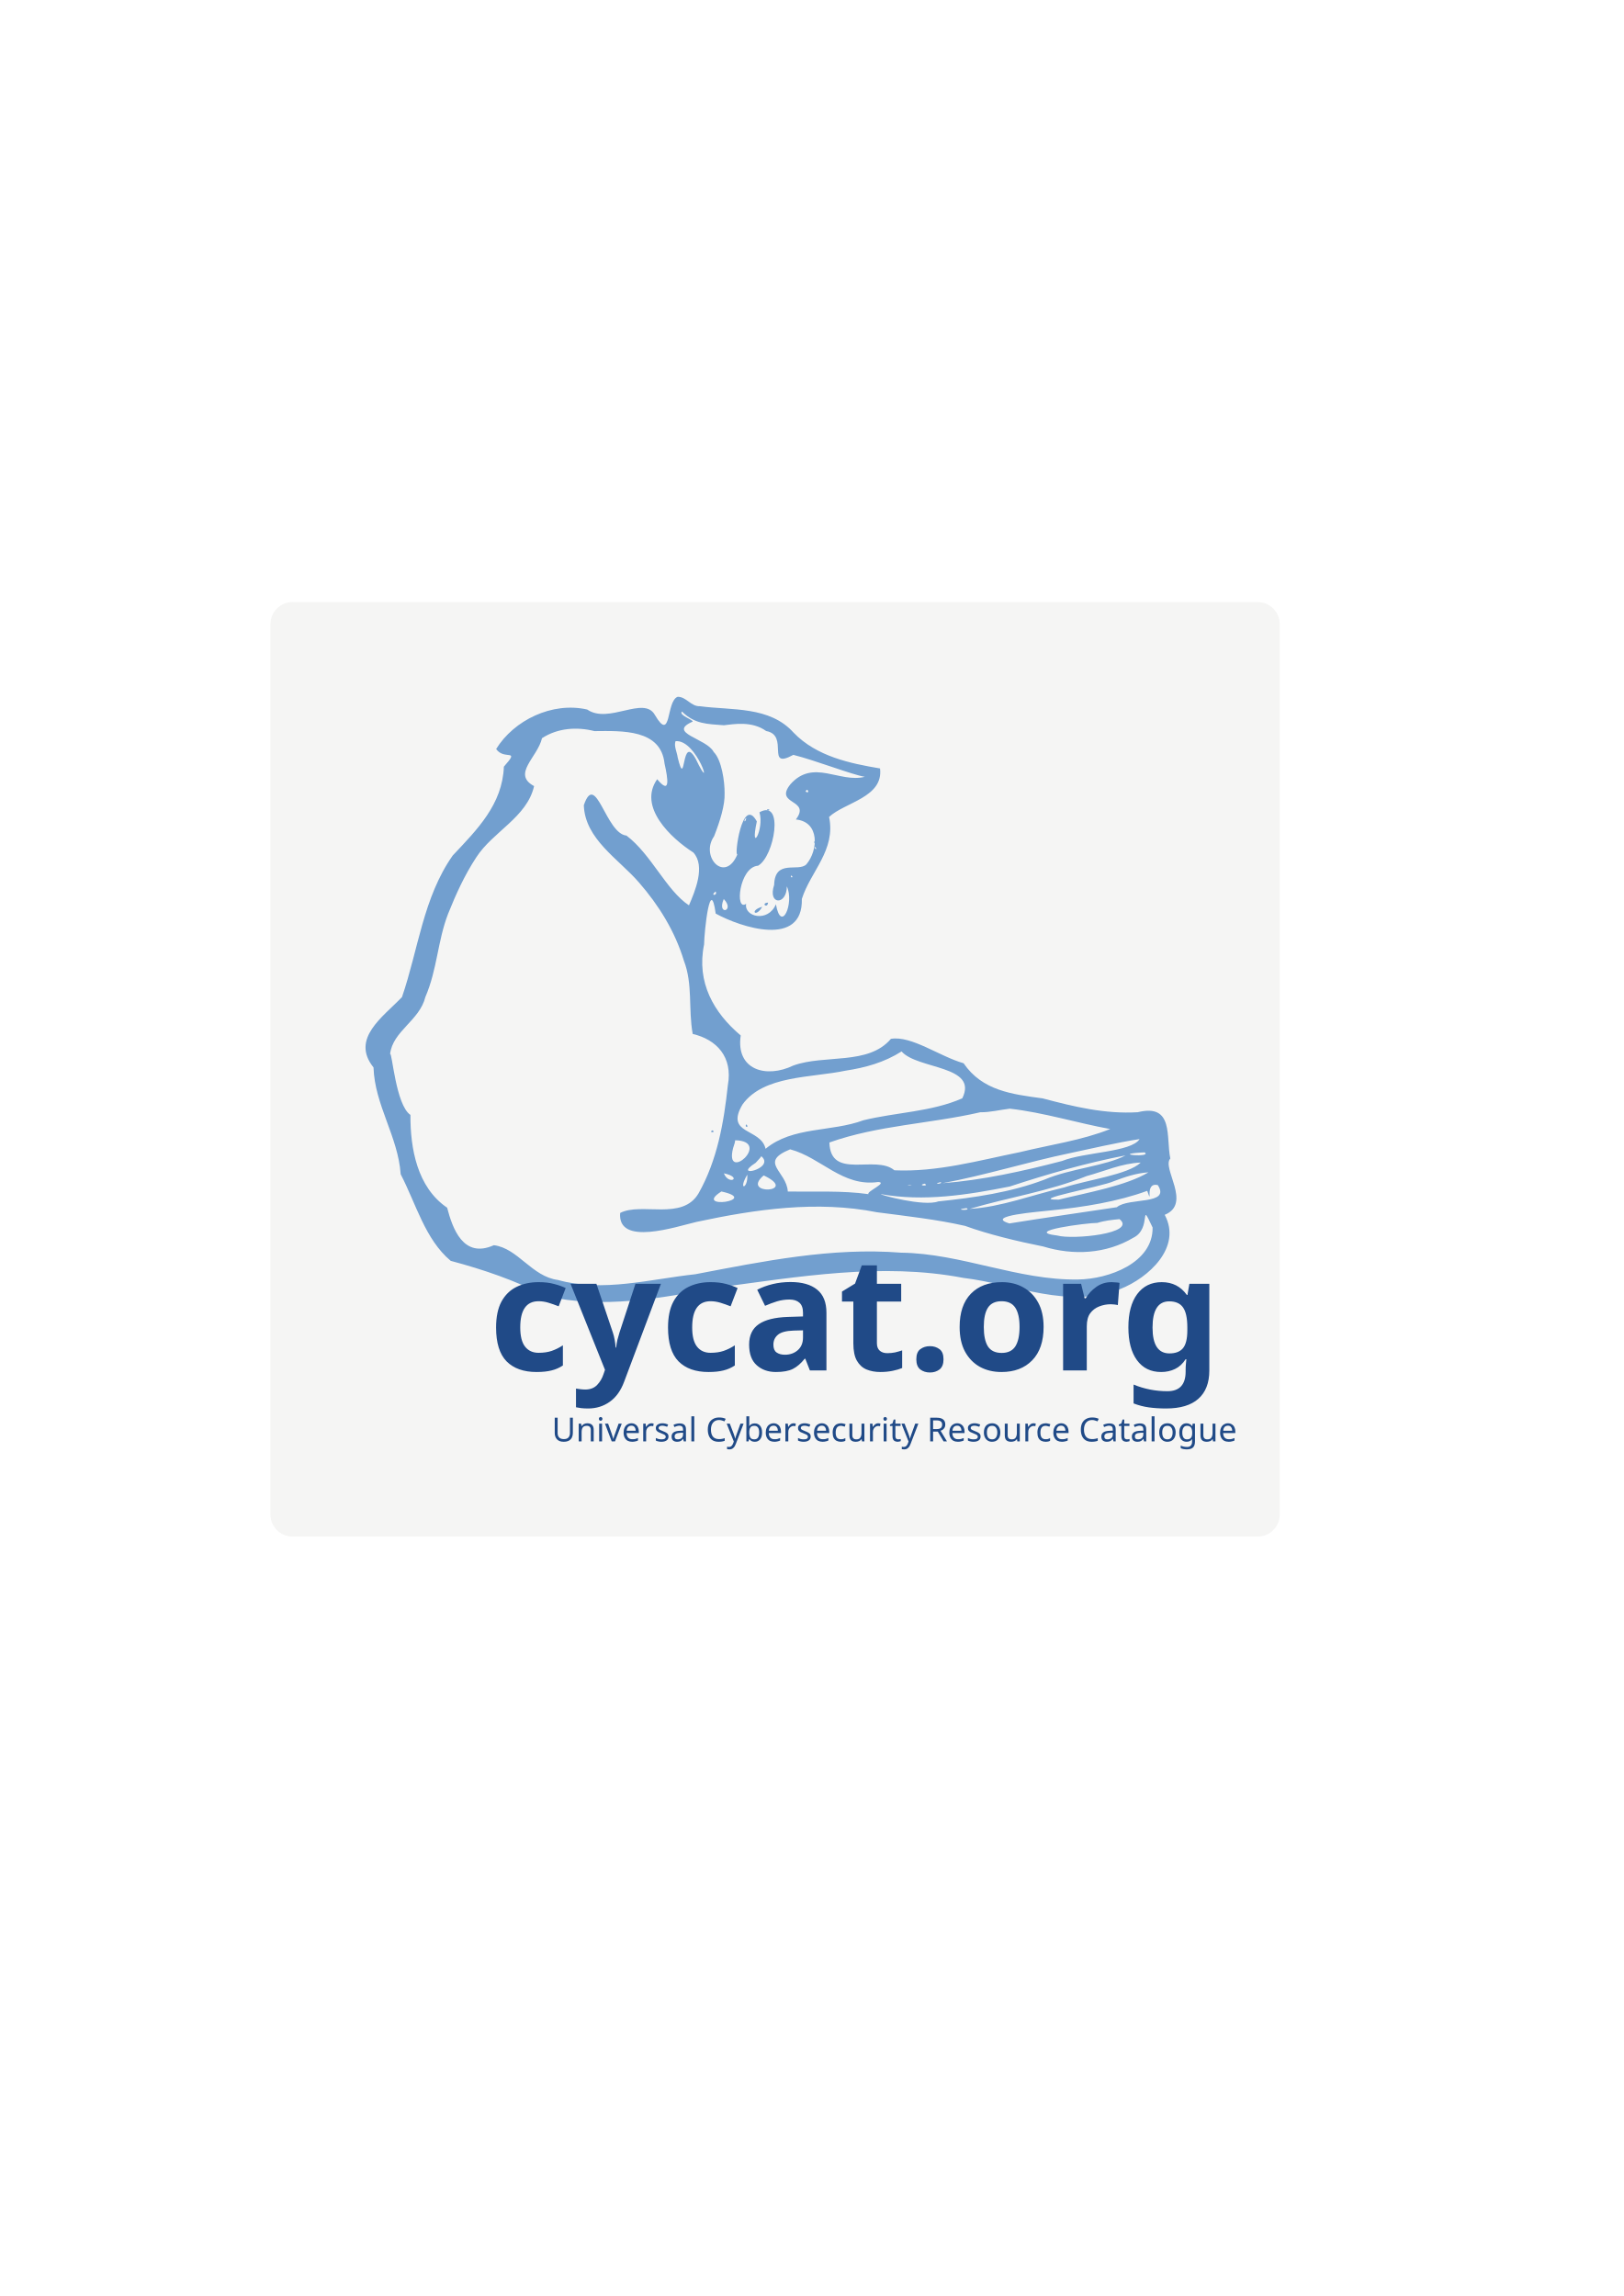
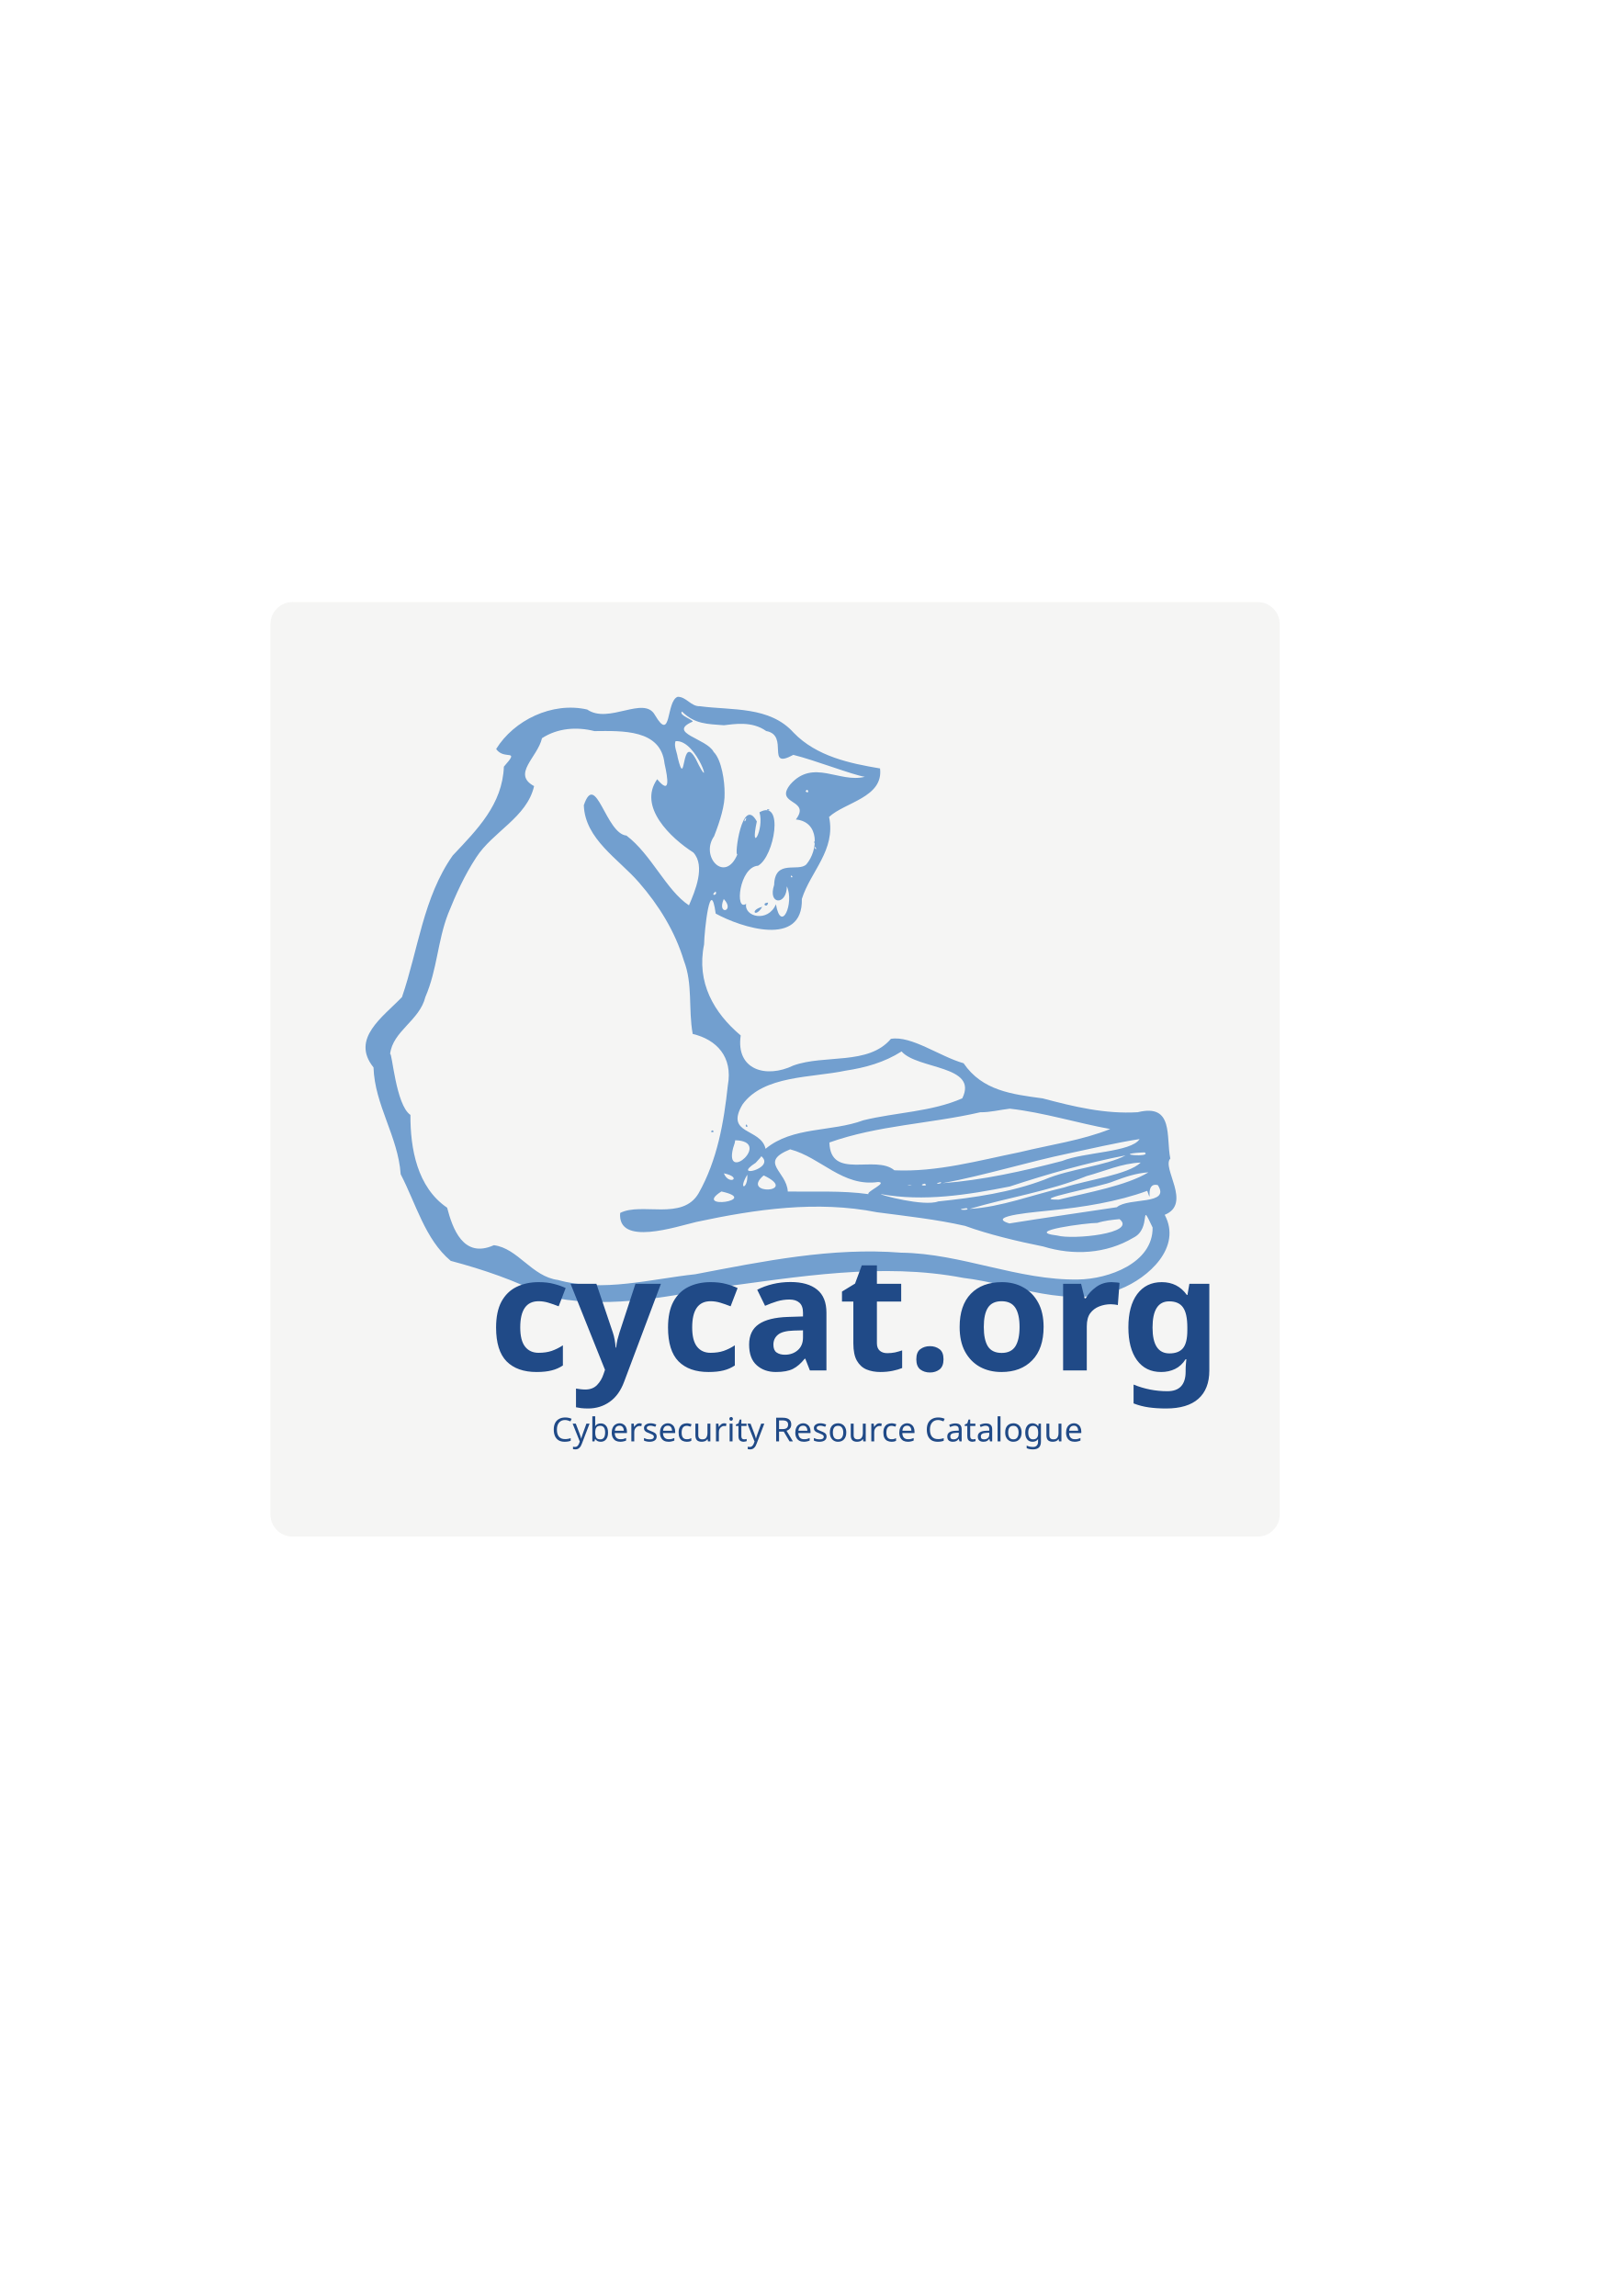
<svg xmlns="http://www.w3.org/2000/svg" width="210mm" height="297mm" viewBox="0 0 210 297" version="1.1" id="svg1291">
  <defs id="defs1285" />
  <g id="layer1">
    <rect style="opacity:0.59;fill:#eeeeec;fill-opacity:1;stroke:none;stroke-width:1.817;stroke-miterlimit:4;stroke-dasharray:none;stroke-opacity:1" id="rect1852" width="130.535" height="120.884" x="34.976" y="77.88" ry="2.859" />
    <text xml:space="preserve" style="font-style:normal;font-variant:normal;font-weight:normal;font-stretch:normal;font-size:4.284px;line-height:1.25;font-family:'Accanthis ADF Std No2';-inkscape-font-specification:'Accanthis ADF Std No2, Normal';font-variant-ligatures:normal;font-variant-caps:normal;font-variant-numeric:normal;font-feature-settings:normal;text-align:start;letter-spacing:0px;word-spacing:0px;writing-mode:lr-tb;text-anchor:start;fill:#204a87;fill-opacity:1;stroke:none;stroke-width:0.107" x="71.356" y="186.454" id="text6605-4-8-7">
-       <tspan id="tspan6603-4-1-3" x="71.356" y="186.454" style="font-style:normal;font-variant:normal;font-weight:normal;font-stretch:normal;font-size:4.284px;font-family:'Accanthis ADF Std No2';-inkscape-font-specification:'Accanthis ADF Std No2, Normal';font-variant-ligatures:normal;font-variant-caps:normal;font-variant-numeric:normal;font-feature-settings:normal;text-align:start;writing-mode:lr-tb;text-anchor:start;fill:#204a87;stroke-width:0.107">Universal Cybersecurity Resource Catalogue </tspan>
+       <tspan id="tspan6603-4-1-3" x="71.356" y="186.454" style="font-style:normal;font-variant:normal;font-weight:normal;font-stretch:normal;font-size:4.284px;font-family:'Accanthis ADF Std No2';-inkscape-font-specification:'Accanthis ADF Std No2, Normal';font-variant-ligatures:normal;font-variant-caps:normal;font-variant-numeric:normal;font-feature-settings:normal;text-align:start;writing-mode:lr-tb;text-anchor:start;fill:#204a87;stroke-width:0.107">Cybersecurity Resource Catalogue </tspan>
    </text>
    <g transform="matrix(1.305022,0,0,1.305022,-39.79263,-140.4734)" id="layer1-1" style="fill:#729fcf">
      <path id="path826" d="m 97.66,176.706 c -1.184,0.406 -0.585,4.664 -2.267,1.8 -1.083,-1.943 -4.576,0.942 -6.706,-0.536 -3.484,-0.795 -7.271,1.069 -9.024,3.913 0.801,1.169 2.437,-0.134 0.766,1.75 -0.147,3.749 -2.645,6.231 -5.07,8.806 -2.929,4.161 -3.417,9.352 -5.028,14.032 -1.88,1.972 -5.117,4.118 -2.822,6.974 0.118,3.736 2.435,6.85 2.693,10.589 1.521,2.924 2.416,6.454 4.959,8.584 3.258,0.868 6.372,1.934 9.424,3.493 5.596,1.28 11.39,0.227 16.939,-0.838 8.07,-1.067 16.324,-2.518 24.427,-0.968 5.155,0.619 10.436,3.148 15.585,1.098 2.786,-1.108 6.112,-4.122 4.384,-7.348 2.726,-1.1 -0.326,-4.652 0.556,-5.578 -0.445,-2.112 0.38,-5.482 -3.225,-4.592 -3.261,0.196 -6.322,-0.549 -9.431,-1.372 -3.072,-0.414 -5.976,-0.768 -7.832,-3.482 -2.373,-0.674 -5.165,-2.76 -7.202,-2.419 -2.24,2.647 -6.566,1.522 -9.672,2.645 -2.696,1.304 -5.72,0.434 -5.213,-2.98 -2.658,-2.237 -4.407,-5.252 -3.631,-9.018 0.02,-1.362 0.621,-6.928 1.15,-3.064 2.473,1.364 8.662,3.405 8.539,-1.449 0.845,-2.709 3.391,-4.837 2.699,-8.13 1.562,-1.456 5.405,-1.932 5.05,-4.806 -2.952,-0.495 -6.28,-1.185 -8.554,-3.535 -2.379,-2.66 -6.121,-2.207 -9.295,-2.632 -0.896,0.031 -1.332,-0.927 -2.196,-0.937 z m 0.417,1.462 c 1.28,1.263 2.528,1.232 4.146,1.361 0.993,-0.109 2.786,-0.446 4.201,0.572 2.335,0.418 -0.104,3.887 2.692,2.362 2.152,0.535 5.868,1.987 7.085,2.176 -2.526,0.641 -5.105,-1.817 -7.375,0.739 -1.67,2.077 2.091,1.435 0.541,3.492 2.375,0.219 2.222,3.061 1.039,4.446 -0.793,0.799 -3.119,-0.571 -3.193,2.038 -0.666,2.005 1.254,2.053 1.258,0.144 0.763,1.63 -0.558,4.722 -1.081,1.777 -0.789,1.848 -3.18,1.238 -2.953,-0.048 -1.143,0.819 -0.691,-3.651 1.183,-3.776 1.619,-0.906 2.612,-6.668 0.139,-5.296 0.501,1.712 -0.984,4.252 -0.262,0.906 -1.46,-2.669 -2.272,3.608 -1.921,3.254 -1.22,2.938 -3.732,0.246 -2.315,-1.783 0.612,-1.558 1.086,-3.127 1.042,-4.262 0.016,-1.107 -0.273,-3.286 -1.083,-4.097 -0.683,-1.347 -4.666,-1.868 -2.087,-3.003 0.087,-0.188 -1.422,-0.635 -1.055,-1.003 z m -8.674,1.94 c 2.757,-0.024 6.583,-0.195 6.947,3.21 0.348,1.57 0.595,3.15 -0.728,1.561 -1.932,2.742 1.359,5.839 3.585,7.264 1.225,1.338 0.169,3.832 -0.436,5.236 -2.255,-1.489 -3.722,-5.045 -6.194,-6.915 -2.054,-0.19 -3.037,-6.505 -4.225,-3.01 0.11,3.365 3.462,5.34 5.458,7.65 1.989,2.279 3.581,4.867 4.459,7.762 0.9,2.33 0.426,4.776 0.873,7.261 2.366,0.551 3.992,2.28 3.485,5.073 -0.396,3.696 -1.044,7.426 -2.899,10.716 -1.602,2.762 -5.659,0.864 -7.776,1.954 -0.276,3.343 5.57,1.351 7.564,0.888 5.856,-1.253 11.936,-2.139 17.896,-0.956 2.949,0.388 5.874,0.702 8.726,1.351 2.254,0.824 5.18,1.53 7.753,2.043 2.95,0.905 6.213,0.748 8.924,-0.872 1.883,-0.913 0.529,-3.92 1.906,-1.011 0.046,3.509 -4.347,5.114 -7.379,5.153 -5.973,0.099 -11.569,-2.584 -17.54,-2.658 -6.886,-0.546 -13.678,0.853 -20.398,2.136 -4.481,0.484 -9.167,1.816 -13.608,0.57 -2.615,-0.337 -3.963,-3.148 -6.361,-3.448 -3.043,1.369 -4.099,-1.684 -4.63,-3.717 -2.973,-2.018 -3.656,-5.881 -3.637,-9.197 -1.456,-0.973 -1.82,-6.301 -2.015,-6.031 0.251,-2.278 2.926,-3.315 3.496,-5.661 1.18,-2.733 1.203,-5.522 2.248,-8.236 0.787,-1.964 1.622,-3.806 2.775,-5.571 1.647,-2.581 5.04,-3.982 5.751,-7.093 -2.226,-1.2 0.348,-2.85 0.783,-4.749 1.545,-1.007 3.442,-1.147 5.197,-0.703 z m 8.04,0.998 c 2.172,-0.206 3.891,5.716 2.01,1.779 -1.479,-2.687 -0.956,3.272 -1.796,-0.15 -0.058,-0.504 -0.405,-1.163 -0.214,-1.63 z m 13.057,4.818 c 0.374,0.433 -0.501,0.214 0,0 z m -3.898,1.921 c 0.495,0.16 -0.384,0.14 0,0 z m -2.148,0.862 c -0.107,0.631 -0.352,0.261 0,0 z m 6.767,2.285 c -0.132,0.282 0.192,0.345 0,0 z m 7.5e-4,0.568 c 0.346,0.252 0.024,0.39 0,0 z m -2.312,2.852 c 0.339,0.23 -0.188,0.285 0,0 z m -7.504,1.591 c 0.279,0.412 -0.615,0.493 0,0 z m 0.814,0.748 c 1.166,1.223 -0.72,1.692 0,0 z m 4.39,0.358 c -0.751,0.047 -0.066,0.643 0,0 z m -0.576,0.413 c -1.312,0.36 -0.649,1.141 0,0 z m 13.807,14.339 c 1.593,1.802 7.642,1.361 6.017,4.647 -3.052,1.343 -6.56,1.382 -9.801,2.175 -3.154,1.177 -7.005,0.596 -9.694,2.828 -0.467,-2.086 -4.069,-1.379 -2.284,-4.395 2.082,-2.898 6.85,-2.638 10.189,-3.346 1.999,-0.303 3.857,-0.82 5.574,-1.909 z m 10.723,5.672 c 3.353,0.374 6.766,1.446 9.956,2.018 -2.811,1.125 -5.945,1.556 -8.924,2.285 -4.117,0.834 -8.233,2 -12.466,1.805 -1.876,-1.585 -6.332,1.012 -6.44,-2.755 4.807,-1.713 9.99,-1.852 14.95,-2.996 0.994,0.011 1.948,-0.245 2.924,-0.356 z m -26.085,1.551 c -0.287,0.233 0.291,0.45 0,0 z m -3.417,0.594 c -0.358,0.307 0.497,0.187 0,0 z m 42.371,0.869 c -0.835,1.308 -5.5,1.286 -7.679,2.17 -3.866,1.011 -7.946,1.911 -11.838,2.203 4.215,-0.785 8.381,-2.097 12.594,-2.975 1.768,-0.371 4.673,-1.056 6.923,-1.397 z m -40.079,0.118 c 3.709,0.085 -1.103,4.313 -0.21,0.783 l 0.167,-0.533 z m 5.448,0.899 c 3.077,0.813 5.181,3.746 8.723,3.238 0.997,0.051 -1.222,0.967 -0.959,1.204 -2.649,-0.371 -5.331,-0.215 -7.998,-0.259 -0.121,-2.041 -2.934,-2.89 0.234,-4.184 z m 35.125,0.304 c 0.803,0.528 -3.381,0.201 -0.335,0.014 z m -1.885,0.296 c -1.906,1.032 -5.559,1.328 -8.03,2.399 -3.367,1.278 -6.959,1.788 -10.541,2.164 -1.401,0.536 -5.826,-0.658 -5.675,-0.723 4.245,0.762 8.583,0.078 12.768,-0.755 3.777,-1.239 7.577,-2.336 11.477,-3.085 z m -36.096,0.084 c 1.447,1.237 -3.033,2.239 -0.564,0.652 l 0.426,-0.468 z m 37.598,0.629 c -1.245,1.197 -5.268,1.709 -7.591,2.466 -3.104,0.717 -6.284,1.957 -9.369,2.126 3.799,-1.131 7.858,-1.74 11.594,-3.253 1.775,-0.481 3.507,-1.274 5.366,-1.339 z m 0.765,0.966 c -2.205,1.334 -6.009,1.996 -8.876,2.703 -3.265,0.073 4.203,-1.255 5.466,-1.833 1.105,-0.417 2.221,-0.793 3.41,-0.869 z m -42.077,0.099 c 1.92,0.407 0.493,1.244 0,0 z m 2.321,0.131 c 0.094,1.445 -0.975,1.628 0,0 z m 1.656,0.09 c 3.539,1.692 -2.357,1.986 -0.058,0.009 z m 17.51,0.65 c 0.283,0.195 -0.95,0.235 0,0 z m -1.608,0.152 c 0.599,0.288 -0.811,0.21 0,0 z m 23.126,0.145 c 1.305,2.014 -2.912,1.196 -4.061,2.191 -3.551,0.54 -7.103,1.034 -10.647,1.608 -2.546,-0.766 3.079,-1.166 4.096,-1.291 3.226,-0.321 6.645,-0.867 9.561,-1.94 0.62,1.697 -0.351,-0.905 1.05,-0.567 z m -24.59,0.008 c 0.664,0.052 -0.708,0.067 0,0 z m -18.661,0.624 c 3.982,0.862 -2.933,1.853 0,0 z m 24.285,1.65 c 0.604,0.279 -1.488,0.18 0,0 z m 15.172,1.091 c 1.762,1.422 -4.642,2.057 -6.165,1.625 -3.56,-0.421 3.026,-1.266 3.97,-1.252 0.713,-0.228 1.455,-0.302 2.196,-0.373 z" style="fill:#729fcf;stroke-width:1" />
    </g>
    <text xml:space="preserve" style="font-style:normal;font-weight:normal;font-size:8.555px;line-height:1.25;font-family:sans-serif;letter-spacing:0px;word-spacing:0px;fill:#204a87;fill-opacity:1;stroke:none;stroke-width:0.214" x="63.239" y="177.272" id="text6514-9">
      <tspan id="tspan6512-0" x="63.239" y="177.272" style="font-style:normal;font-variant:normal;font-weight:bold;font-stretch:normal;font-size:20.532px;font-family:'Accanthis ADF Std';-inkscape-font-specification:'Accanthis ADF Std, Bold';font-variant-ligatures:normal;font-variant-caps:normal;font-variant-numeric:normal;font-feature-settings:normal;text-align:start;writing-mode:lr-tb;text-anchor:start;fill:#204a87;stroke-width:0.214">cycat.org</tspan>
    </text>
  </g>
</svg>
